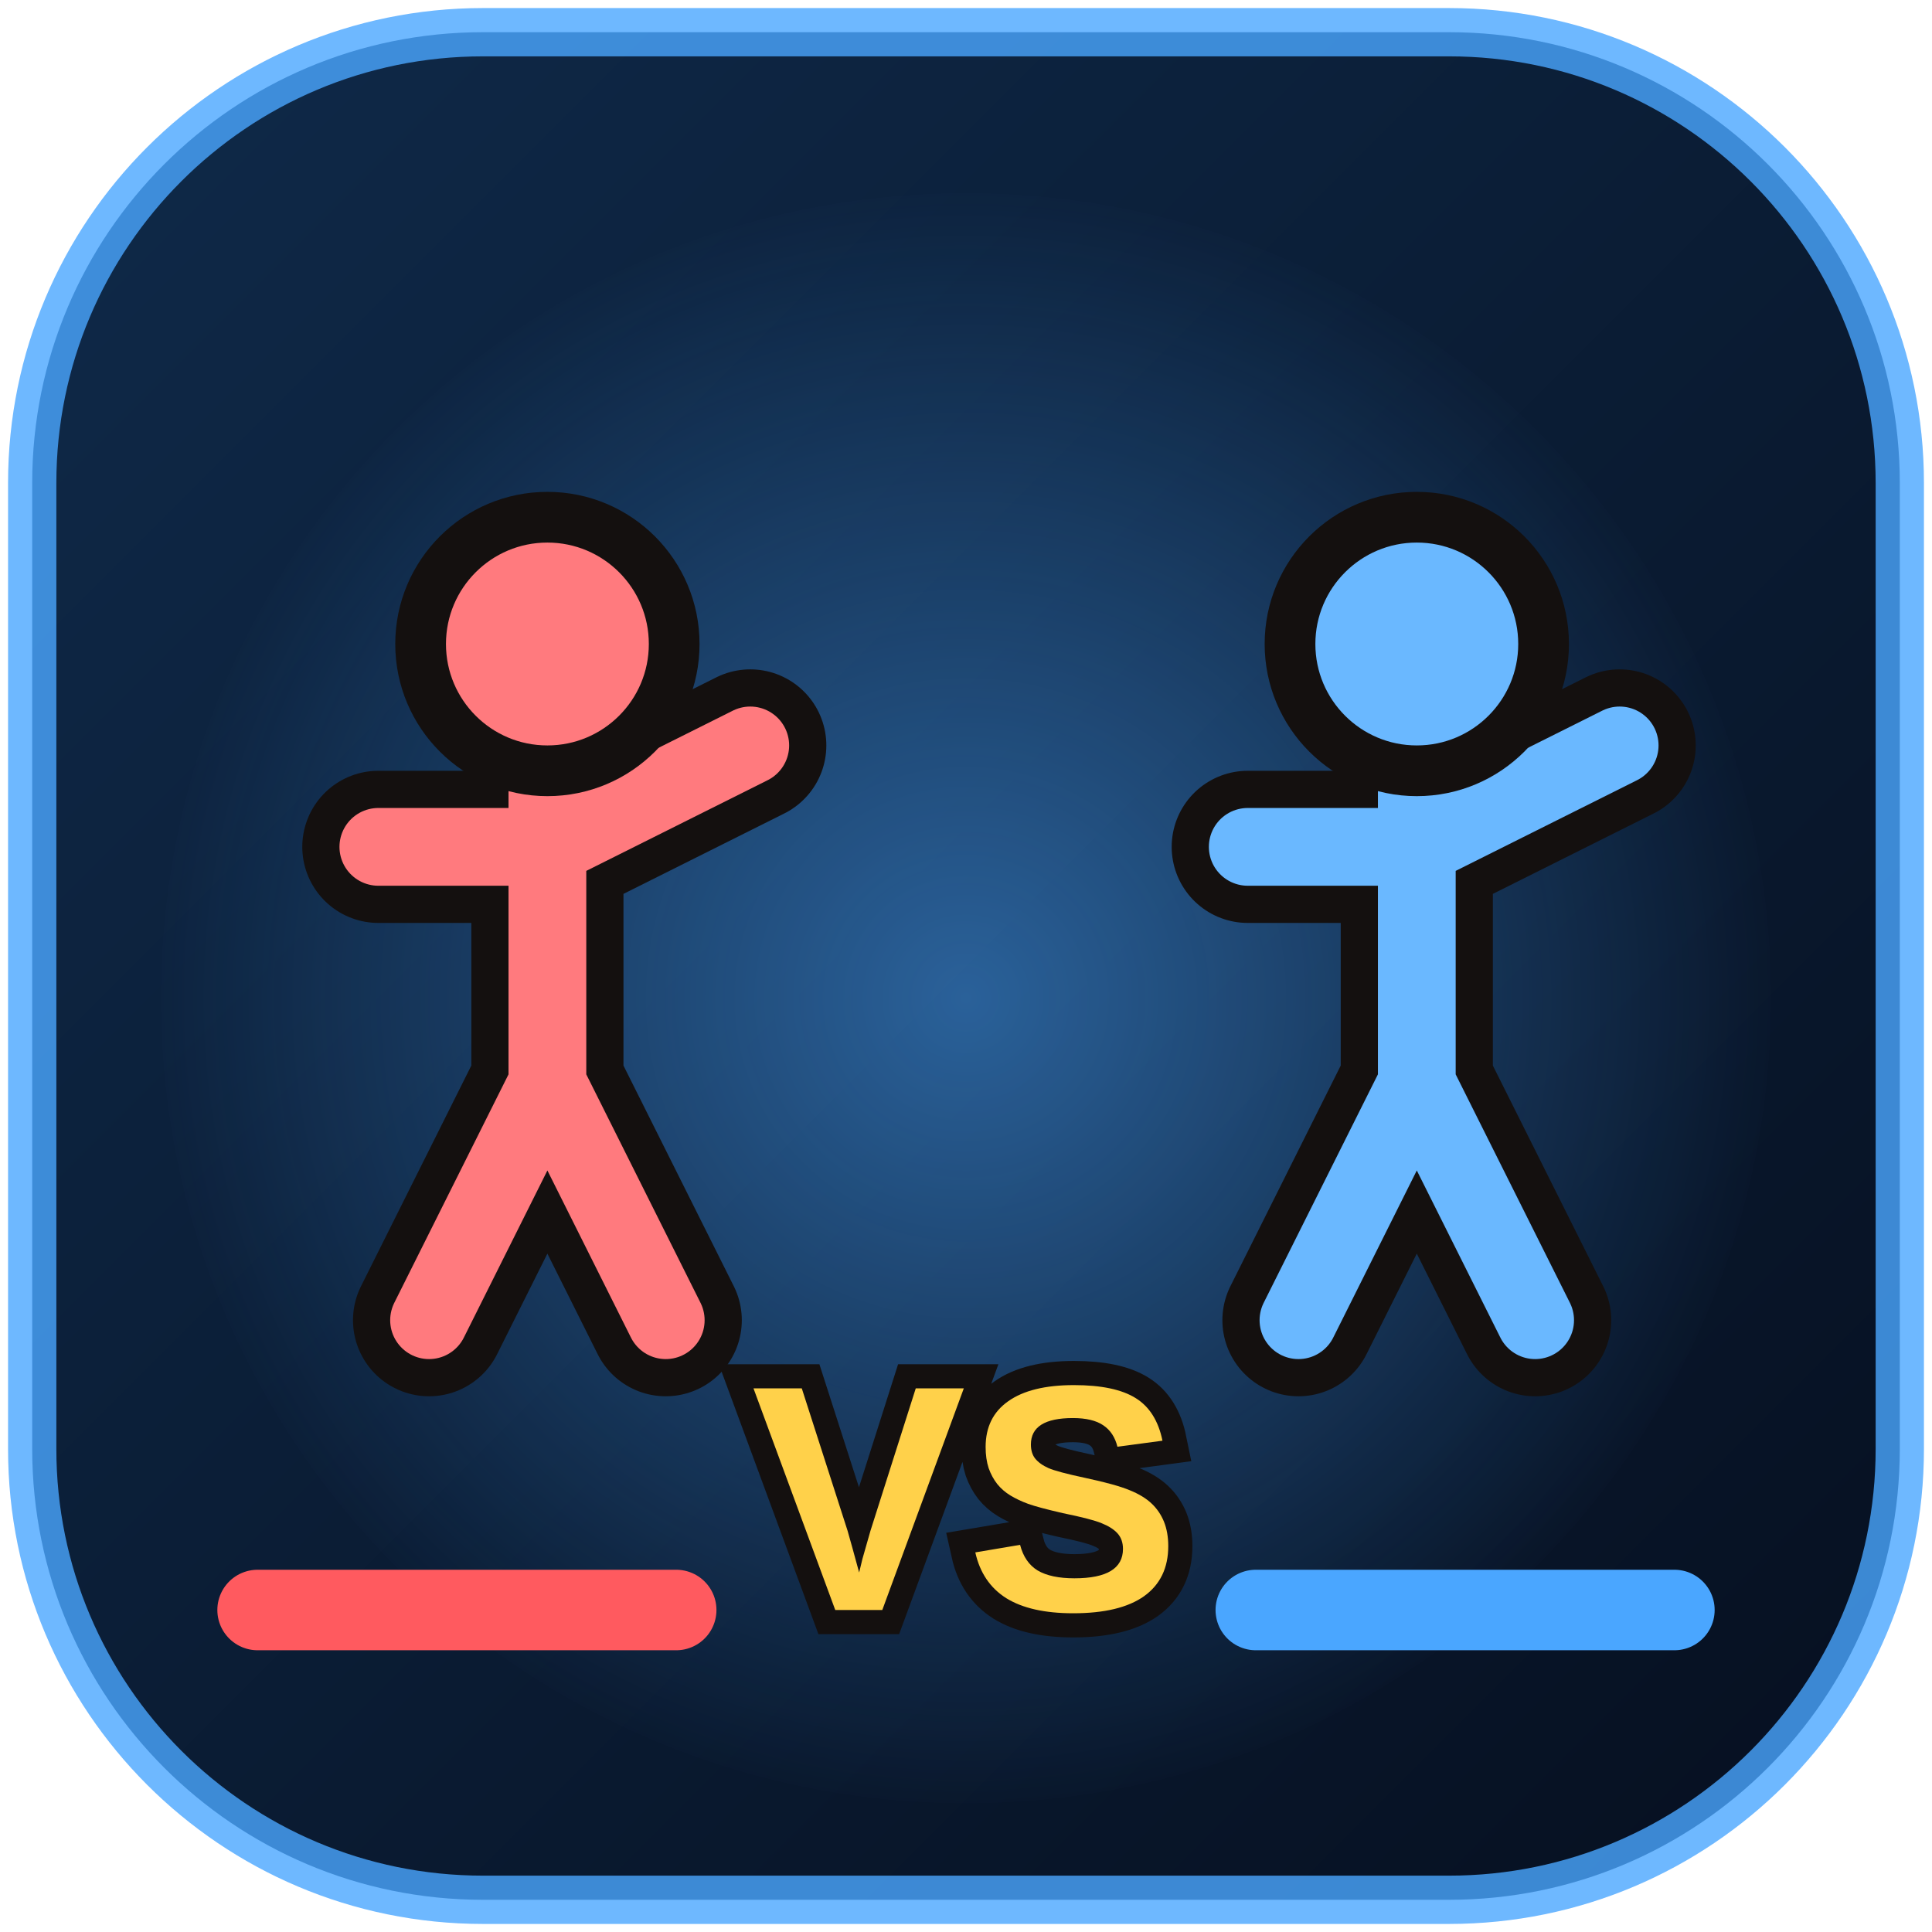
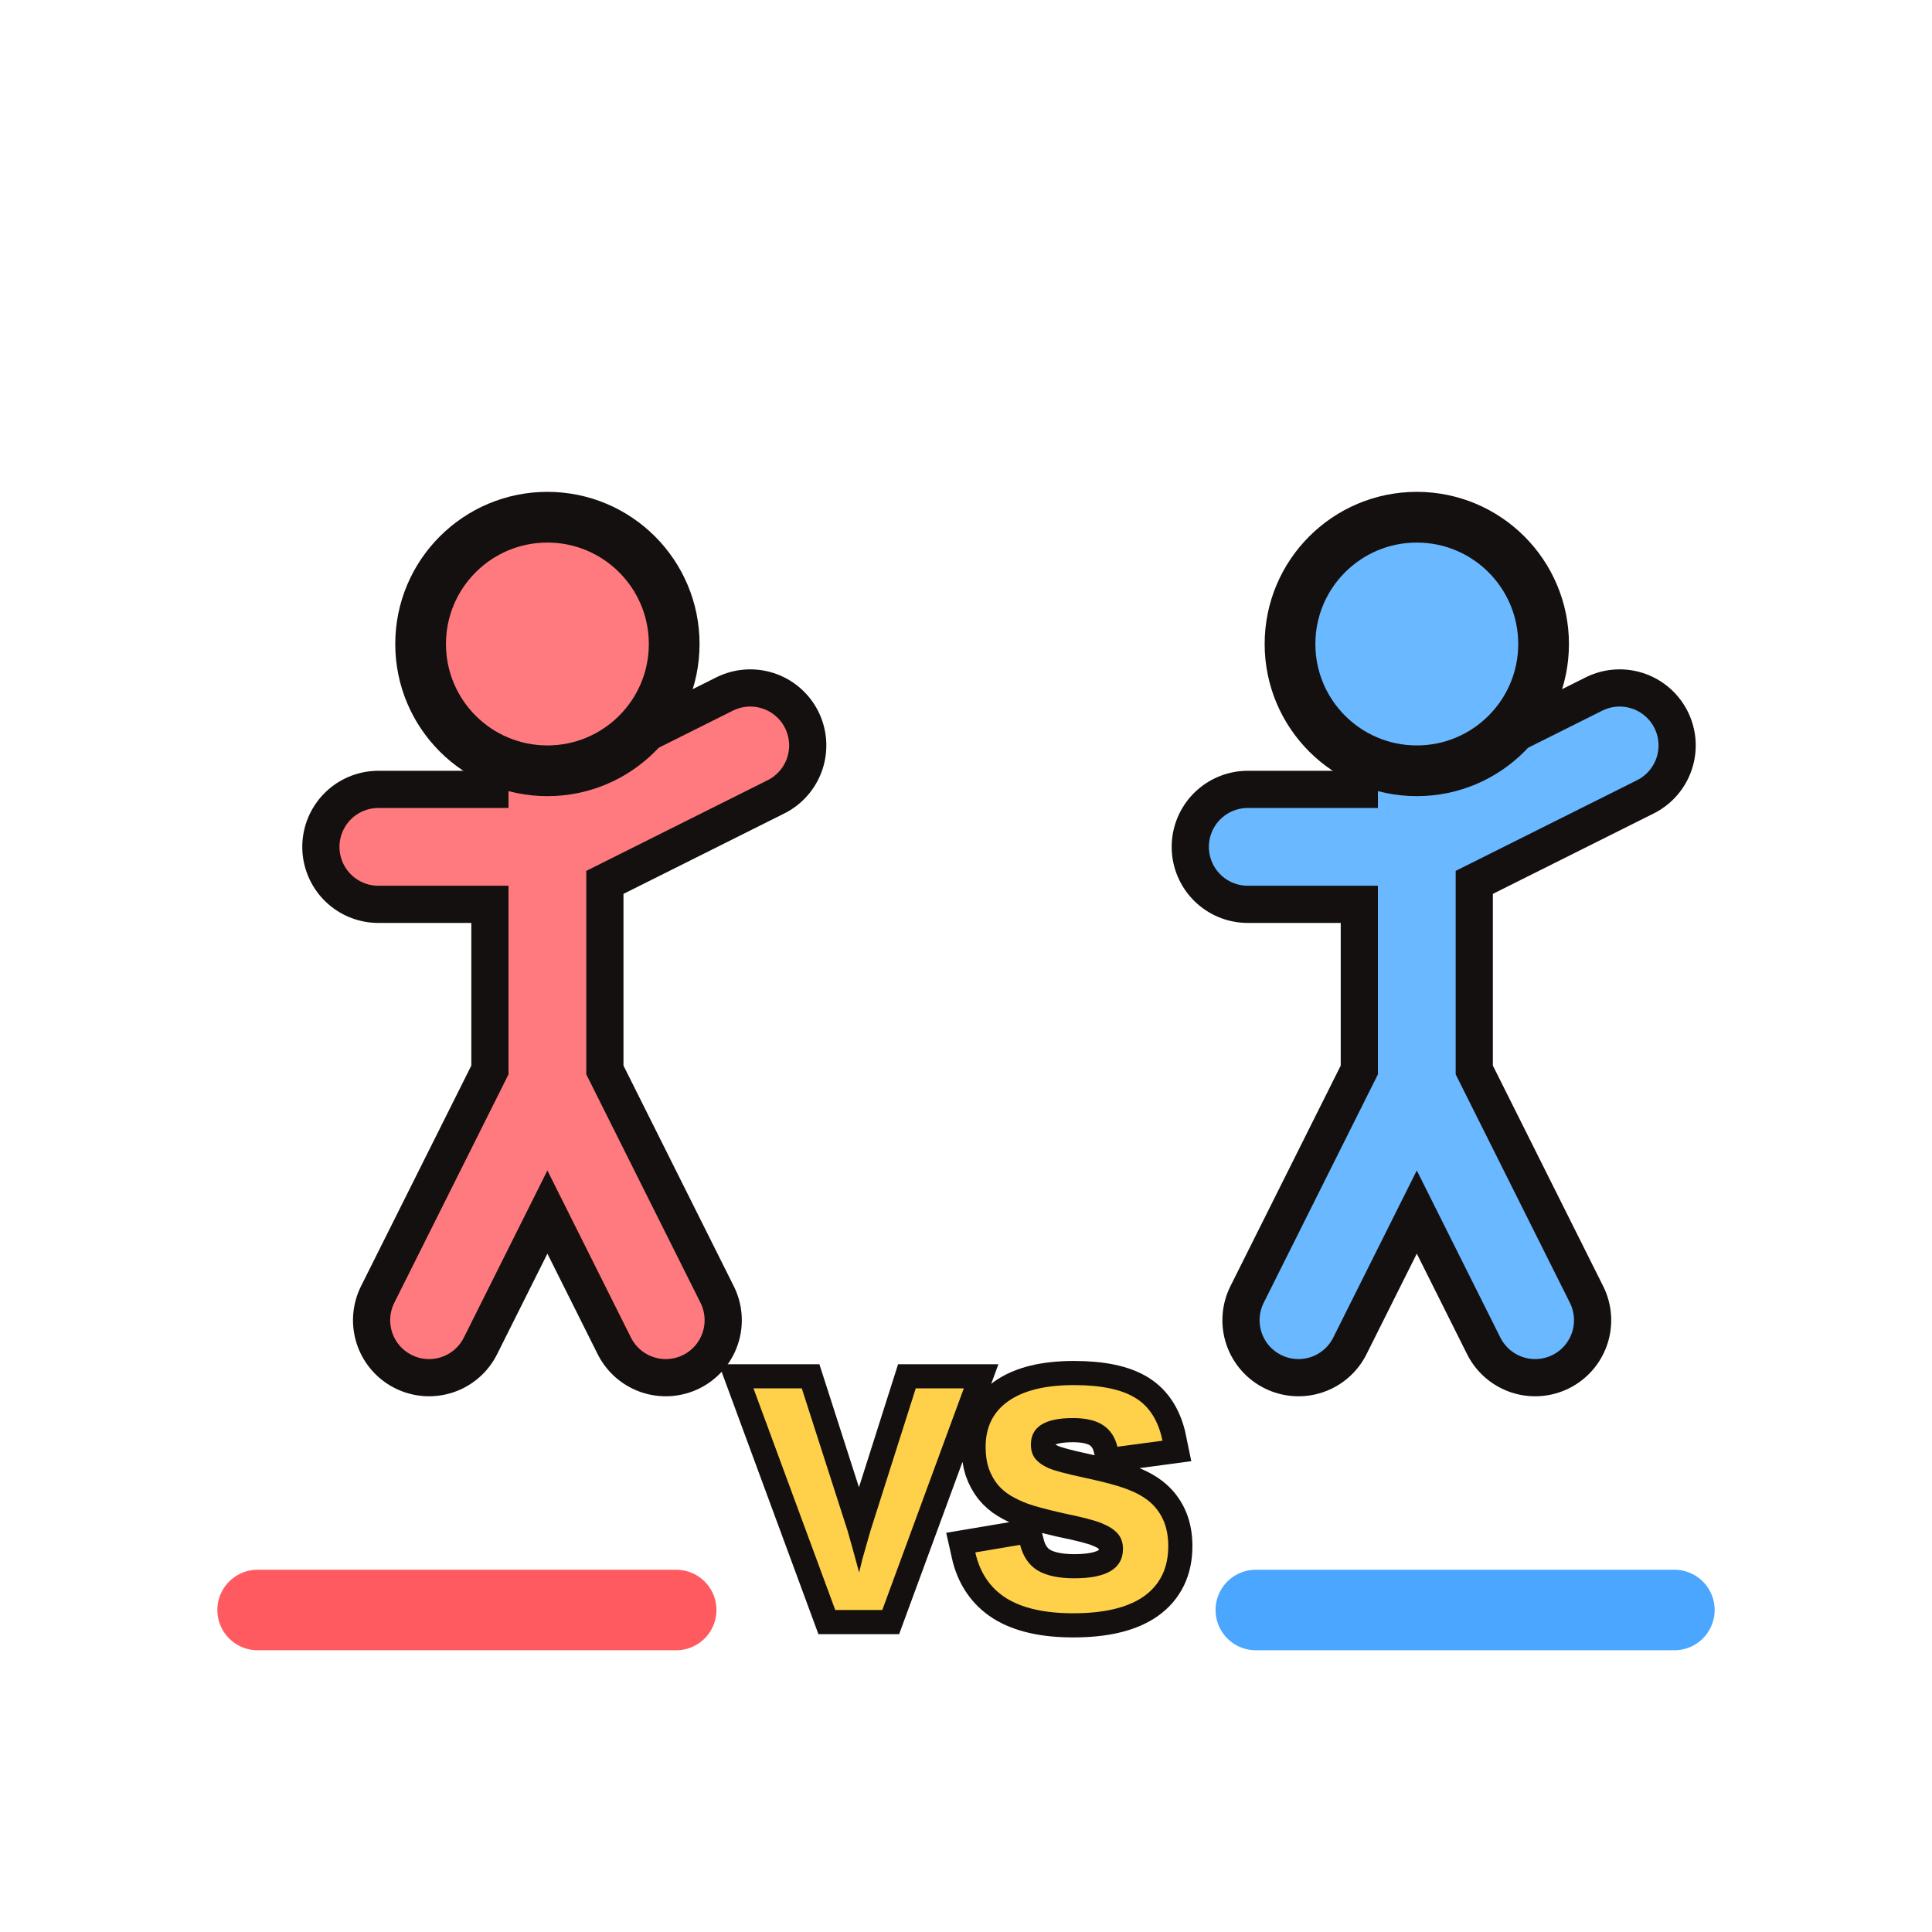
<svg xmlns="http://www.w3.org/2000/svg" viewBox="0 0 120 120">
  <defs>
    <linearGradient id="bteam" x1="0" y1="0" x2="1" y2="1">
      <stop offset="0" stop-color="#0f2a4a" />
      <stop offset="1" stop-color="#060f1f" />
    </linearGradient>
    <radialGradient id="gteam" cx=".5" cy=".5" r=".5">
      <stop offset="0" stop-color="#4aa6ff" stop-opacity=".5" />
      <stop offset="1" stop-color="#4aa6ff" stop-opacity="0" />
    </radialGradient>
  </defs>
-   <rect x="2" y="2" width="116" height="116" rx="28" fill="url(#bteam)" stroke="#4aa6ff" stroke-opacity=".8" stroke-width="3" />
-   <circle cx="60" cy="62" r="50" fill="url(#gteam)" />
  <g transform="translate(34 40) scale(1.05)">
    <path d="M0 8 L0 26 M0 12 L-10 12 M0 12 L12 6 M0 26 L-7 40 M0 26 L7 40" fill="none" stroke="#14100f" stroke-width="9" stroke-linecap="round" stroke-linejoin="round" />
    <path d="M0 8 L0 26 M0 12 L-10 12 M0 12 L12 6 M0 26 L-7 40 M0 26 L7 40" fill="none" stroke="#ff7a7e" stroke-width="4.6" stroke-linecap="round" stroke-linejoin="round" />
    <circle cx="0" cy="0" r="7.5" fill="#ff7a7e" stroke="#14100f" stroke-width="3" />
  </g>
  <g transform="translate(88 40) scale(1.05)">
    <path d="M0 8 L0 26 M0 12 L-10 12 M0 12 L12 6 M0 26 L-7 40 M0 26 L7 40" fill="none" stroke="#14100f" stroke-width="9" stroke-linecap="round" stroke-linejoin="round" />
    <path d="M0 8 L0 26 M0 12 L-10 12 M0 12 L12 6 M0 26 L-7 40 M0 26 L7 40" fill="none" stroke="#6ab8ff" stroke-width="4.6" stroke-linecap="round" stroke-linejoin="round" />
    <circle cx="0" cy="0" r="7.5" fill="#6ab8ff" stroke="#14100f" stroke-width="3" />
  </g>
  <text x="60" y="100" font-family="Arial Black,Arial,sans-serif" font-weight="900" font-size="20" fill="#ffd14a" stroke="#14100f" stroke-width="3" paint-order="stroke" text-anchor="middle">VS</text>
  <path d="M16 100 H42" stroke="#ff5a5f" stroke-width="5" stroke-linecap="round" />
  <path d="M78 100 H104" stroke="#4aa6ff" stroke-width="5" stroke-linecap="round" />
</svg>
